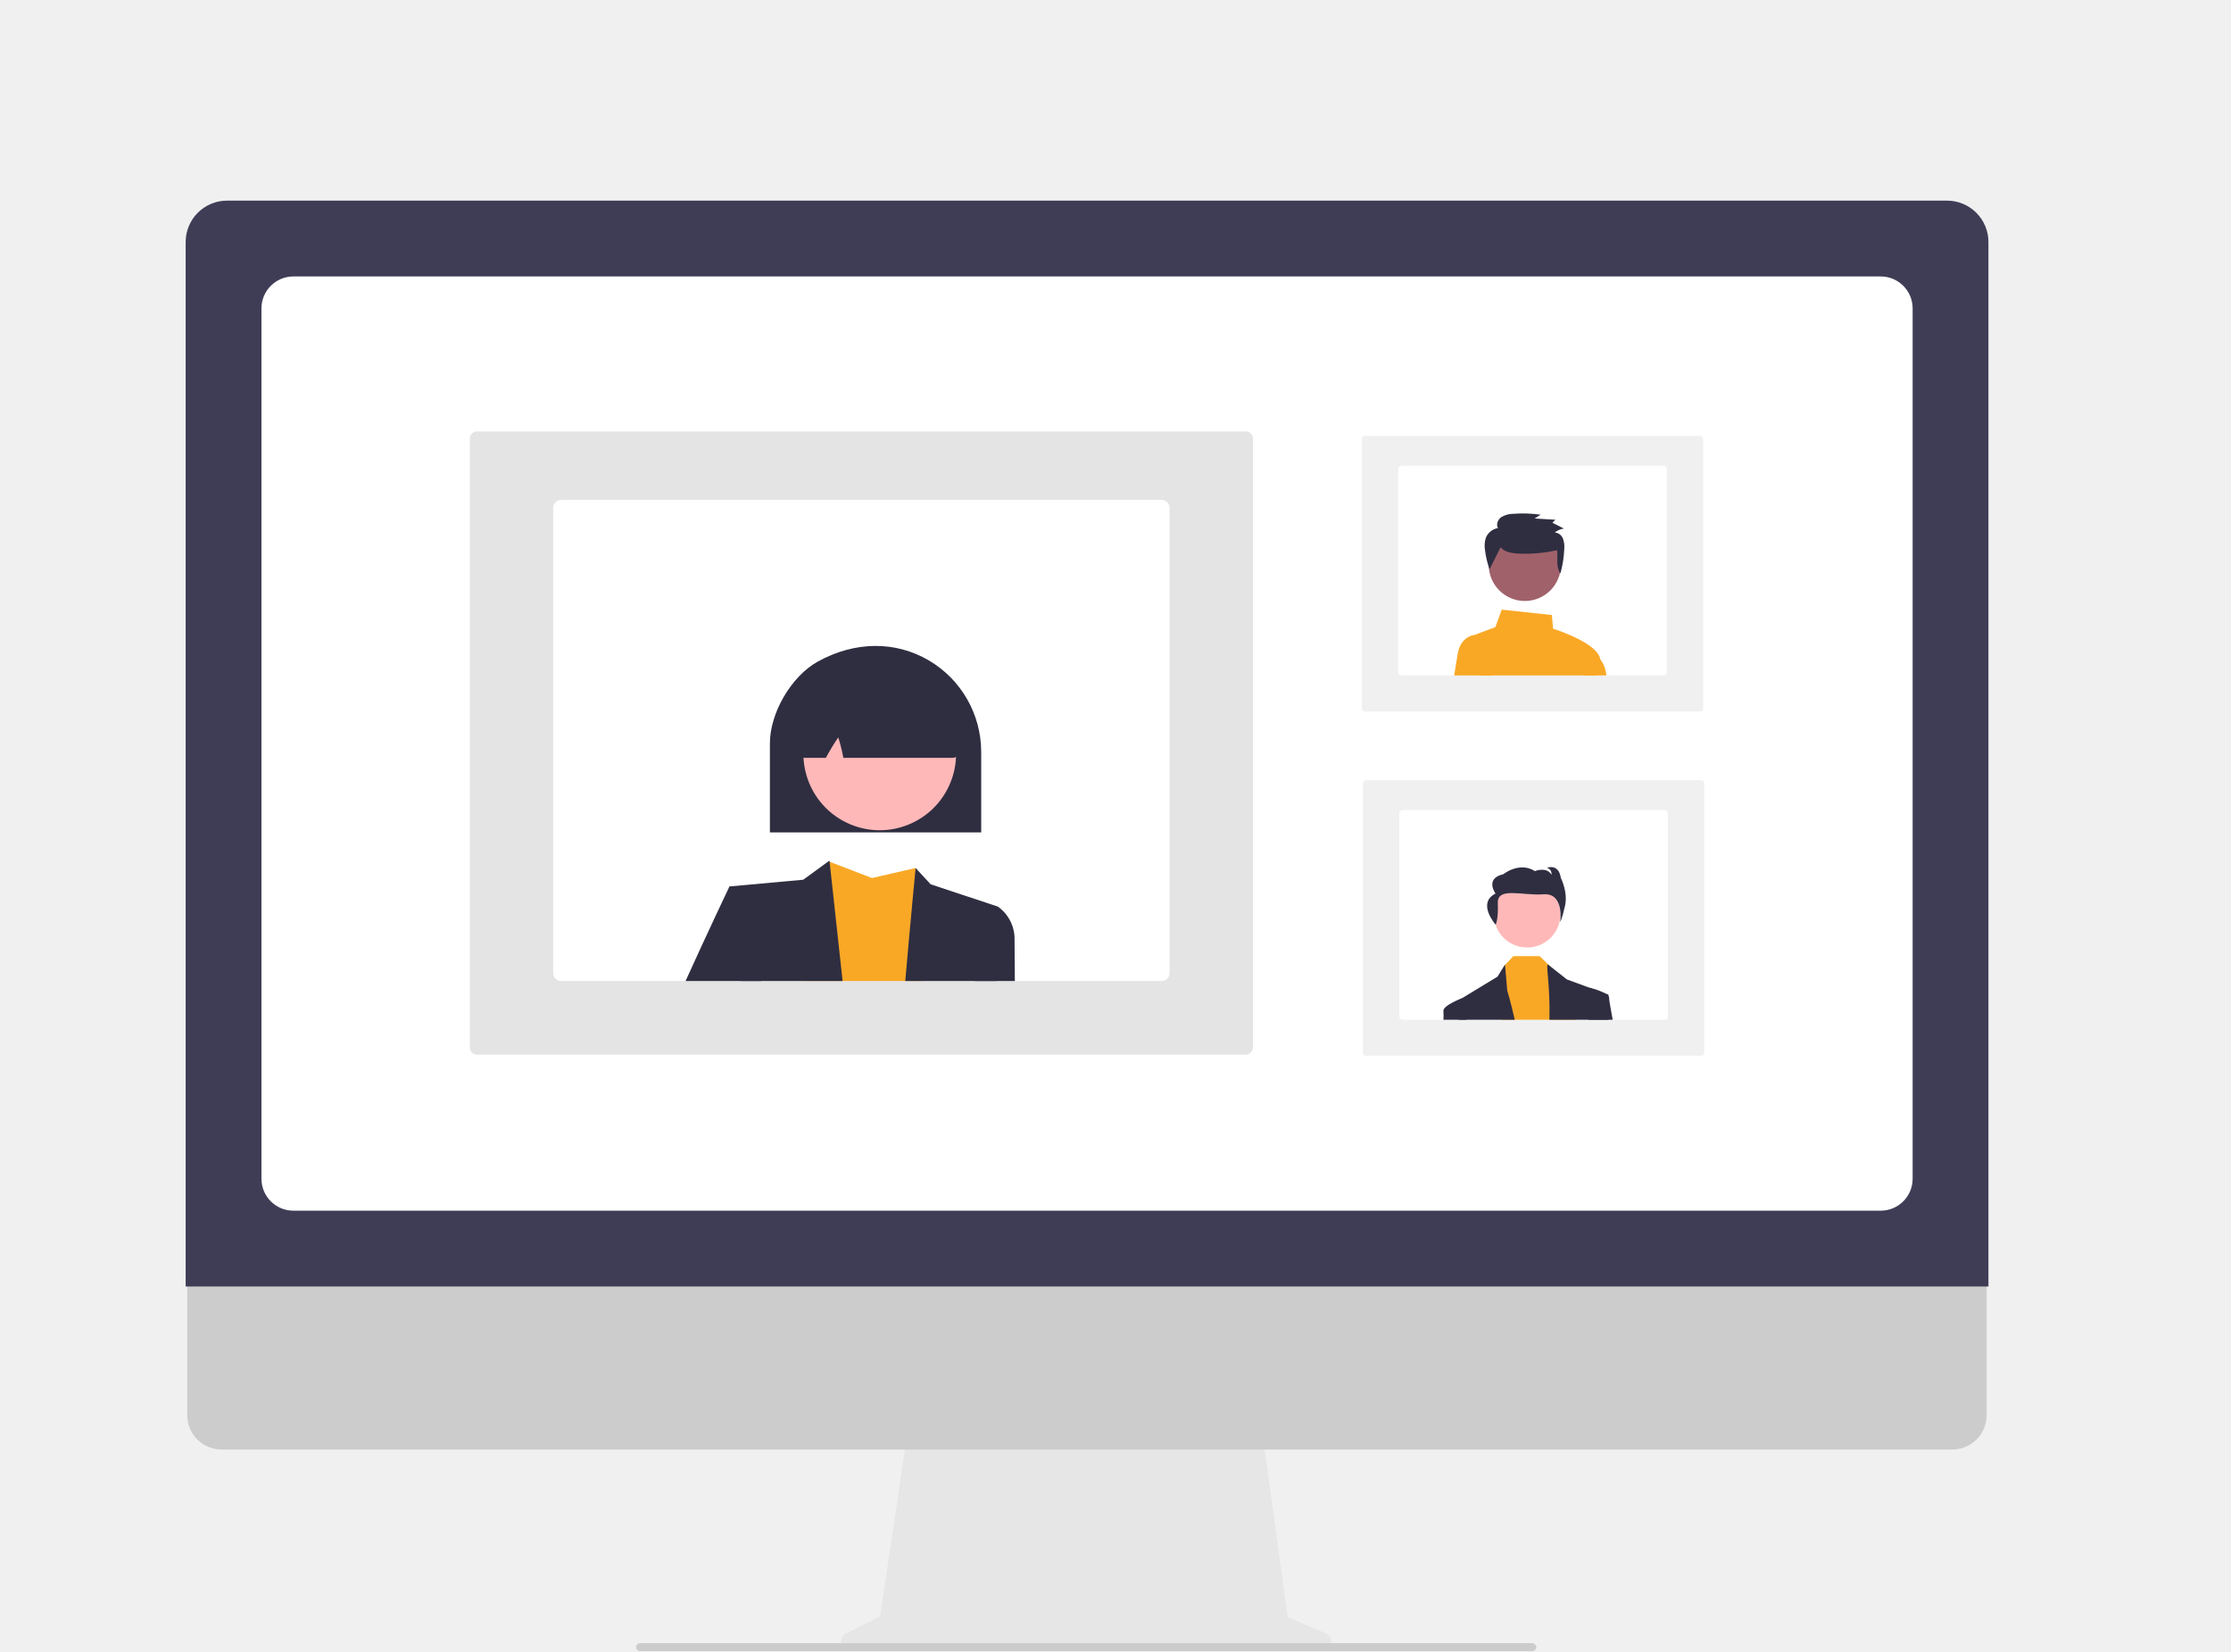
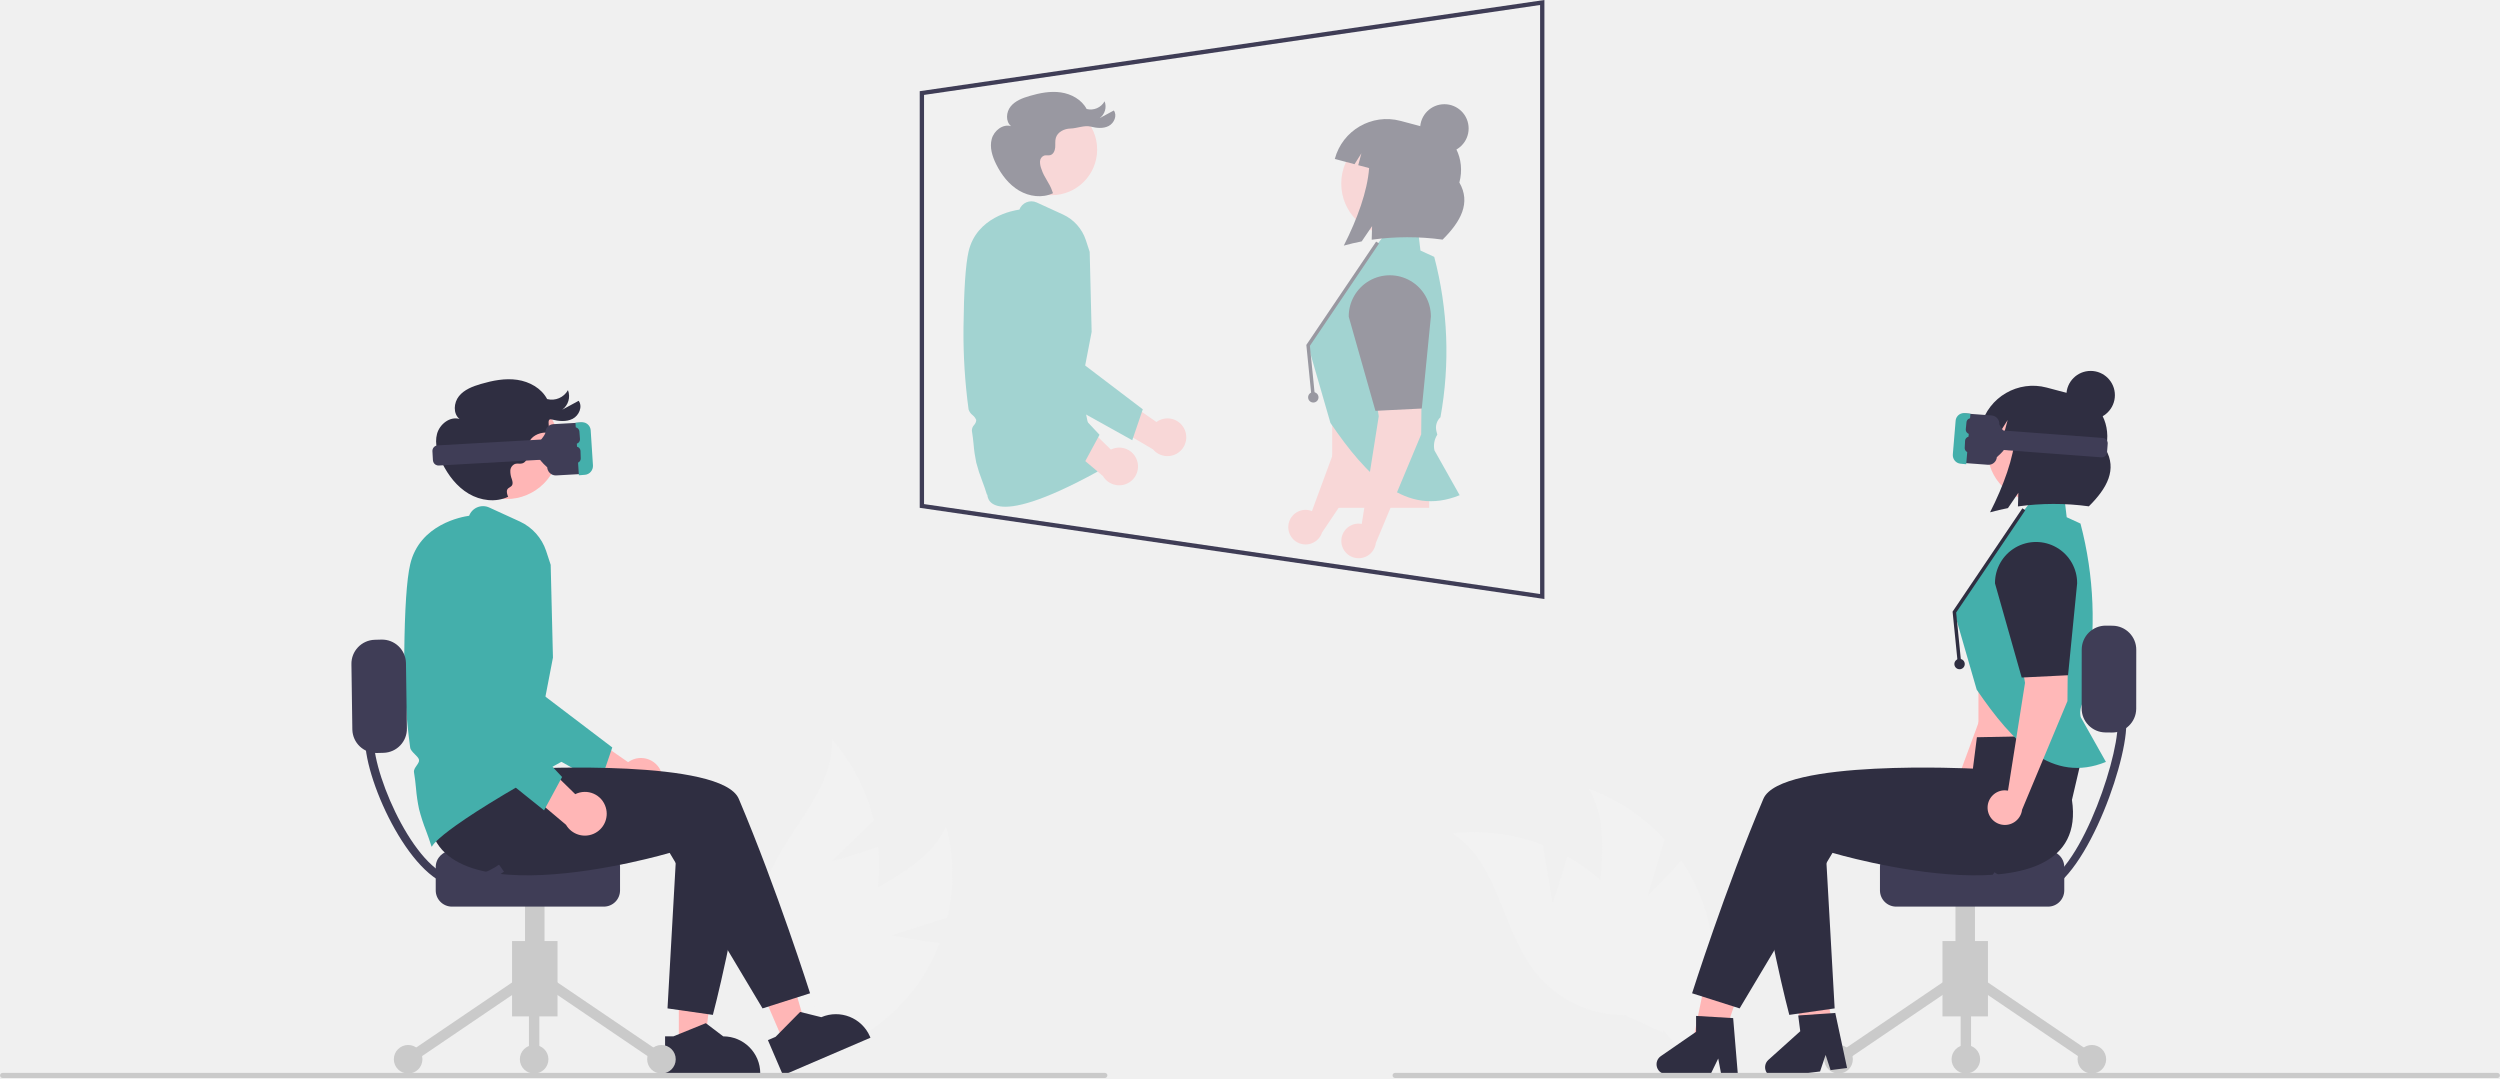
- <svg xmlns="http://www.w3.org/2000/svg" data-name="Layer 1" width="844" height="624.592" viewBox="0 0 844 624.592">
-   <circle cx="83" cy="83" r="83" fill="#f0f0f0" />
-   <circle cx="761" cy="269" r="83" fill="#f0f0f0" />
-   <path d="M679.716,755.575l-14.592-6.144-10.01-73.151H521.809l-10.85,72.853-13.055,6.527a3.1,3.1,0,0,0,1.387,5.873H678.513A3.1,3.1,0,0,0,679.716,755.575Z" transform="translate(-178 -137.7042)" fill="#e6e6e6" />
-   <path d="M916.607,686.012H261.778a12.973,12.973,0,0,1-12.944-12.973V580.699h680.718v92.34A12.974,12.974,0,0,1,916.607,686.012Z" transform="translate(-178 -137.7042)" fill="#ccc" />
-   <path d="M930.236,624.341h-682V229.24a15.657,15.657,0,0,1,15.64-15.639H914.596a15.657,15.657,0,0,1,15.64,15.639Z" transform="translate(-178 -137.7042)" fill="#3f3d56" />
-   <path d="M889.503,595.665H288.969a12.07,12.07,0,0,1-12.057-12.057V254.334a12.071,12.071,0,0,1,12.057-12.057H889.503a12.071,12.071,0,0,1,12.057,12.057V583.608A12.07,12.07,0,0,1,889.503,595.665Z" transform="translate(-178 -137.7042)" fill="#fff" />
-   <path d="M757.656,762.296l-337.448,0a1.567,1.567,0,0,1-1.539-1.134,1.529,1.529,0,0,1,1.477-1.919l337.385,0a1.615,1.615,0,0,1,1.616,1.194A1.528,1.528,0,0,1,757.656,762.296Z" transform="translate(-178 -137.7042)" fill="#ccc" />
-   <path d="M821.433,537.048H694.907a1.208,1.208,0,0,1-1.303-1.078V433.911a1.208,1.208,0,0,1,1.303-1.078H821.433a1.208,1.208,0,0,1,1.303,1.078v102.059A1.208,1.208,0,0,1,821.433,537.048Z" transform="translate(-178 -137.7042)" fill="#f0f0f0" />
-   <path d="M807.68,444.124H708.66a1.305,1.305,0,0,0-1.303,1.303v76.726a1.305,1.305,0,0,0,1.303,1.303h99.021a1.305,1.305,0,0,0,1.303-1.303V445.427A1.305,1.305,0,0,0,807.68,444.124Z" transform="translate(-178 -137.7042)" fill="#fff" />
-   <circle cx="577.724" cy="345.821" r="12.59" fill="#ffb8b8" />
-   <polygon points="596.144 385.752 568.23 385.752 569.142 365.23 569.359 365.002 572.492 361.692 582.46 361.692 586.155 365.271 586.453 365.56 594.32 373.1 596.144 385.752" fill="#f9a826" />
-   <path d="M751.03,523.457H729.912c-.052-4.633-.081-7.406-.081-7.406l1.222-.744.006-.003h.003l13.458-8.171,2.826-4.589.015.162.831,9.673S749.562,516.815,751.03,523.457Z" transform="translate(-178 -137.7042)" fill="#2f2e41" />
-   <path d="M786.524,523.457H764.155c.339-13.51-1.485-20.913-.547-20.913l.547.431,6.593,5.206,8.689,3.188h.006l5.99,2.198,1.051.385v.495C786.487,515.633,786.492,518.879,786.524,523.457Z" transform="translate(-178 -137.7042)" fill="#2f2e41" />
-   <path d="M743.813,487.465s1.07-1.879.821-8.154,9.308-2.726,17.293-3.325,6.295,10.477,6.295,10.477.576-.658,1.809-6.004-1.567-10.673-1.567-10.673c-.825-5.617-5.27-3.817-5.27-3.817a2.331,2.331,0,0,1,1.73,2.615c-1.812-3.177-6.257-1.377-6.257-1.377-5.928-3.72-11.937,1.179-11.937,1.179-7.162,1.625-2.962,7.321-2.962,7.321C736.566,479.347,743.813,487.465,743.813,487.465Z" transform="translate(-178 -137.7042)" fill="#2f2e41" />
-   <path d="M732.732,523.457h-8.677a26.163,26.163,0,0,0,.006-3.211c-.518-2.064,6.772-4.855,6.992-4.939l.006-.003h.003l1.39.747Z" transform="translate(-178 -137.7042)" fill="#2f2e41" />
-   <path d="M788.091,523.457h-9.115l-1.138-11.234,1.277-.932s.116.026.321.078h.006a25.003,25.003,0,0,1,5.99,2.198,3.711,3.711,0,0,1,1.051.88,1.085,1.085,0,0,1,.249.77C786.686,515.636,787.219,518.729,788.091,523.457Z" transform="translate(-178 -137.7042)" fill="#2f2e41" />
-   <path d="M821.021,406.83H694.495a1.208,1.208,0,0,1-1.303-1.078V303.656a1.208,1.208,0,0,1,1.303-1.078H821.021a1.208,1.208,0,0,1,1.303,1.078v102.095A1.208,1.208,0,0,1,821.021,406.83Z" transform="translate(-178 -137.7042)" fill="#f0f0f0" />
-   <path d="M807.268,313.869H708.248a1.305,1.305,0,0,0-1.303,1.303v76.726a1.305,1.305,0,0,0,1.303,1.303h99.021a1.305,1.305,0,0,0,1.303-1.303V315.172A1.305,1.305,0,0,0,807.268,313.869Z" transform="translate(-178 -137.7042)" fill="#fff" />
-   <path d="M782.131,393.202c.559-2.012.993-3.747,1.216-4.974a3.547,3.547,0,0,0,.02-1.147c-.834-5.933-15.895-10.947-17.827-11.567l-.466-5.165L746.116,368.307l-2.4,6.607-6.804,2.551a3.241,3.241,0,0,0-.698.359,3.369,3.369,0,0,0-1.387,3.593l2.898,11.784h44.406Z" transform="translate(-178 -137.7042)" fill="#f9a826" />
-   <path d="M742.83,393.202H728.119c.527-3.283.999-6.187,1.306-8.035,1.123-6.723,6.022-7.296,6.789-7.343.061-.006.098-.006.101-.006h3.095Z" transform="translate(-178 -137.7042)" fill="#f9a826" />
-   <path d="M782.131,393.202h3.567a11.608,11.608,0,0,0-2.331-6.121,7.312,7.312,0,0,0-2.551-2.122l-.269-.116-3.136,8.359Z" transform="translate(-178 -137.7042)" fill="#f9a826" />
-   <circle id="e3e8db5d-807d-4643-8c1f-aca9b0b4bfae" data-name="Ellipse 109" cx="576.855" cy="213.683" r="13.651" fill="#a0616a" />
-   <path id="b5b1c5aa-1c33-4801-a876-6607b8c48426-46" data-name="Path 696" d="M745.692,344.737c1.413,1.672,3.804,2.144,6.01,2.336a56.61,56.61,0,0,0,15.373-1.255c.314,3.028-.539,6.294,1.244,8.786a40.788,40.788,0,0,0,1.449-9.246,8.856,8.856,0,0,0-.512-3.96,3.642,3.642,0,0,0-3.103-2.287,7.776,7.776,0,0,1,3.469-1.482l-4.334-2.178,1.113-1.143-7.847-.48,2.273-1.444a49.284,49.284,0,0,0-10.329-.325,8.86,8.86,0,0,0-4.567,1.269c-1.295.927-2.044,2.768-1.24,4.128a5.994,5.994,0,0,0-4.568,3.625,9.676,9.676,0,0,0-.347,4.651,32.968,32.968,0,0,0,1.729,7.313" transform="translate(-178 -137.7042)" fill="#2f2e41" />
-   <path d="M355.736,534.193V303.332a2.759,2.759,0,0,1,2.989-2.439H648.999a2.759,2.759,0,0,1,2.989,2.439v230.861a2.759,2.759,0,0,1-2.989,2.439H358.725A2.759,2.759,0,0,1,355.736,534.193Z" transform="translate(-178 -137.7042)" fill="#e4e4e4" />
-   <path d="M387.287,329.789V505.812a2.994,2.994,0,0,0,2.989,2.989H617.447a2.994,2.994,0,0,0,2.989-2.989V329.789a2.994,2.994,0,0,0-2.989-2.989H390.277A2.994,2.994,0,0,0,387.287,329.789Z" transform="translate(-178 -137.7042)" fill="#fff" />
-   <path d="M481.51,508.802h45.72l-2.849-42.764-16.493,3.806L491.846,463.673l-.425-.159-.027-.013a.215.215,0,0,0-.013.04C491.128,464.556,486.093,484.716,481.51,508.802Z" transform="translate(-178 -137.7042)" fill="#f9a826" />
-   <polygon points="275.957 335.315 280.228 371.097 318.761 371.097 313.846 325.969 313.799 325.53 313.421 325.809 313.381 325.836 303.875 332.771 275.957 335.315" fill="#2f2e41" />
-   <path d="M520.468,508.802H554.975l.498-28.17-25.394-8.423-5.699-6.171S522.58,484.603,520.468,508.802Z" transform="translate(-178 -137.7042)" fill="#2f2e41" />
-   <path d="M437.345,508.802h28.596l-1.833-25.633-10.149-10.15S445.927,489.864,437.345,508.802Z" transform="translate(-178 -137.7042)" fill="#2f2e41" />
-   <path d="M546.838,508.802h15.085c-.066-8.21-.106-13.883-.106-15.483a14.952,14.952,0,0,0-6.344-12.687l-7.619,2.537Z" transform="translate(-178 -137.7042)" fill="#2f2e41" />
-   <path d="M549.191,452.581H469.258V418.891c0-11.546,8.134-25.427,18.133-30.944,14.033-7.742,29.375-7.878,42.091-.371a40.184,40.184,0,0,1,19.71,34.443Z" transform="translate(-178 -137.7042)" fill="#2f2e41" />
-   <circle cx="510.808" cy="422.879" r="28.871" transform="translate(-283.264 530.5467) rotate(-61.33675)" fill="#ffb8b8" />
-   <path d="M538.25,424.369h-41.189l-.098-.468a65.962,65.962,0,0,0-1.845-7.266,82.637,82.637,0,0,0-4.519,7.432l-.168.302H482.424a3.535,3.535,0,0,1-2.61-1.154c-.218-.24-.728-.801,1.382-26.547a3.556,3.556,0,0,1,2.016-2.877c18.073-8.437,36.387-8.214,54.438.667h.322l.113.448c3.561,27.402,3.049,27.994,2.83,28.247A3.525,3.525,0,0,1,538.25,424.369Z" transform="translate(-178 -137.7042)" fill="#2f2e41" />
+ <svg xmlns="http://www.w3.org/2000/svg" data-name="Layer 1" width="1157.307" height="499.034" viewBox="0 0 1157.307 499.034">
+   <path d="M434.023,633.429l25.93-8.225a87.77,87.77,0,0,0-.625-42.226c-10.417,23.163-40.98,28.837-58.394,47.325a52.794,52.794,0,0,0-13.505,43.722L381.974,692.531a88.466,88.466,0,0,0,64.385-36.624A85.453,85.453,0,0,0,456.371,636.951C445.313,635.844,434.023,633.429,434.023,633.429Z" transform="translate(-21.34638 -200.4831)" fill="#f2f2f2" />
+   <path d="M406.315,599.209l19.54-18.926a87.77,87.77,0,0,0-19.391-37.515c1.006,25.377-23.818,44.087-31.159,68.4a52.794,52.794,0,0,0,7.412,45.156l3.371,18.997A88.466,88.466,0,0,0,427.381,613.826a85.453,85.453,0,0,0,.508-21.432C417.498,596.335,406.315,599.209,406.315,599.209Z" transform="translate(-21.34638 -200.4831)" fill="#f2f2f2" />
+   <path d="M783.959,615.193l7.985-26.005a87.77,87.77,0,0,0-35.084-23.506c13.124,21.743.407,50.108,5.706,74.946a52.794,52.794,0,0,0,28.277,35.978l12.117,15.014a88.466,88.466,0,0,0,6.502-73.787,85.453,85.453,0,0,0-9.894-19.018C792.368,607.281,783.959,615.193,783.959,615.193Z" transform="translate(-21.34638 -200.4831)" fill="#f2f2f2" />
+   <path d="M740.053,618.515,735.603,591.679a87.77,87.77,0,0,0-41.885-5.392c21.444,13.608,22.711,44.667,38.532,64.535a52.794,52.794,0,0,0,41.355,19.591l17.541,8.034a88.466,88.466,0,0,0-27.088-68.942,85.453,85.453,0,0,0-17.337-12.609C744.051,607.683,740.053,618.515,740.053,618.515Z" transform="translate(-21.34638 -200.4831)" fill="#f2f2f2" />
+   <path d="M627.297,436.651a8.037,8.037,0,0,1,1.381.413l17.461-47.373,1.632-48.627a12.092,12.092,0,0,1,24.108-.879l0,0a95.396,95.396,0,0,1-1.455,29.54l-6.661,32.058-30.413,45.217a8.016,8.016,0,1,1-6.053-10.35Z" transform="translate(-21.34638 -200.4831)" fill="#ffb8b8" />
+   <path d="M666.37,390.112l-21.261-3.144-3.612-45.176a19.017,19.017,0,1,1,37.301,7.424Z" transform="translate(-21.34638 -200.4831)" fill="#2f2e41" />
+   <rect x="638.041" y="390.667" width="44.903" height="44.903" transform="translate(1299.638 625.7551) rotate(-180)" fill="#ffb8b8" />
+   <path d="M655.681,317.7l9.038-11.618,12.893-.559,1.287,10.927,6.388,2.946a171.329,171.329,0,0,1,2.886,74.227l0,0v0a6.609,6.609,0,0,0-1.88,6.42l.414,1.651-.038.06a9.672,9.672,0,0,0-1.284,7.22h0l11.679,20.752c-24.801,10.108-42.982-8.742-59.825-33.445l-10.424-36.083Z" transform="translate(-21.34638 -200.4831)" fill="#44afab" />
+   <polygon points="607.163 184.018 604.729 159.675 637.044 111.838 638.373 112.735 606.383 160.092 608.759 183.859 607.163 184.018" fill="#2f2e41" />
+   <circle cx="607.961" cy="183.939" r="2.406" fill="#2f2e41" />
+   <circle cx="644.727" cy="84.969" r="23.838" fill="#ffb8b8" />
+   <path d="M669.671,256.44l2.892.77.982.261,11.006,2.93c9.755,2.597,15.296,13.599,12.374,24.574,5.394,9.351.72,18.023-7.774,26.437a119.656,119.656,0,0,0-32.82.039l.19-6.301-4.819,7.082q-4.126.798-8.279,1.944c6.292-12.391,10.93-25.189,11.721-35.879l-5.04-1.342,1.468-5.516-3.179,5.06-9.137-2.432,0,0A24.857,24.857,0,0,1,669.671,256.44Z" transform="translate(-21.34638 -200.4831)" fill="#2f2e41" />
+   <circle cx="668.64" cy="59.465" r="11.226" fill="#2f2e41" />
+   <path d="M650.292,442.871a8.038,8.038,0,0,1,1.435.135l7.878-49.87-7.892-48.01a12.092,12.092,0,0,1,23.473-5.568v0a95.396,95.396,0,0,1,4.339,29.256l-.275,32.742L658.249,451.84a8.016,8.016,0,1,1-7.957-8.969Z" transform="translate(-21.34638 -200.4831)" fill="#ffb8b8" />
+   <path d="M679.529,389.601l-21.465,1.067-12.361-43.602a19.017,19.017,0,1,1,38.033,0Z" transform="translate(-21.34638 -200.4831)" fill="#2f2e41" />
+   <path d="M569.59,399.029a8.668,8.668,0,0,0-12.902-3.194l-25.322-17.541L531,394.297l24.102,14.204a8.715,8.715,0,0,0,14.488-9.472Z" transform="translate(-21.34638 -200.4831)" fill="#ffb6b6" />
+   <path d="M545.495,404.281l-48.712-27.119-.013-.237c-.026-.454-2.559-45.493-1.564-55.105a25.586,25.586,0,0,1,7.125-15.454l.106-.098.144-.014a12.984,12.984,0,0,1,13.538,8.968,91.968,91.968,0,0,1,3.093,42.075l-1.285,8.005,32.444,24.658Z" transform="translate(-21.34638 -200.4831)" fill="#44afab" />
+   <circle cx="486.768" cy="69.23" r="21.126" fill="#ffb6b6" />
+   <path d="M508.814,289.922c-4.939,2.37-11.019,1.567-15.734-1.221s-8.186-7.336-10.611-12.248c-1.776-3.598-3.067-7.718-2.038-11.596s5.132-7.128,8.976-5.979c-2.634-2.121-2.327-6.494-.199-9.122s5.486-3.891,8.73-4.843c4.709-1.382,9.656-2.358,14.513-1.651s9.637,3.336,11.922,7.679a7.403,7.403,0,0,0,8.317-3.572,6.707,6.707,0,0,1-2.306,7.824l6.577-3.568c1.677,2.324.153,5.869-2.392,7.185s-5.622.965-8.4.262-6.397.853-9.262.91-5.964,1.556-6.785,4.302c-.43,1.438-.179,2.982-.306,4.478s-.843,3.155-2.293,3.544c-.916.246-1.918-.08-2.826.193a3.032,3.032,0,0,0-1.911,2.714,8.901,8.901,0,0,0,.631,3.445c1.434,4.419,3.729,6.252,5.163,10.671" transform="translate(-21.34638 -200.4831)" fill="#2f2e41" />
+   <path d="M478.406,429.519l-.012-.001-.167-.028-.048-.162c-.607-2.043-1.38-4.134-2.128-6.156a74.233,74.233,0,0,1-2.783-8.58,65.711,65.711,0,0,1-1.23-8.446c-.209-2.061-.424-4.192-.791-6.29a3.853,3.853,0,0,1,1.051-2.667,3.532,3.532,0,0,0,.966-2.245,5.341,5.341,0,0,0-1.689-2.284,5.504,5.504,0,0,1-1.853-2.628,261.761,261.761,0,0,1-2.359-37.708c.175-17.447.964-29.339,2.343-35.346,3.711-16.153,20.853-19.101,23.537-19.464a5.925,5.925,0,0,1,8.014-3.305l12.18,5.576a19.83,19.83,0,0,1,10.543,11.775l1.809,5.516.906,37.03-5.023,26.076L529.5,418.768C477.197,447.484,478.575,429.519,478.406,429.519Z" transform="translate(-21.34638 -200.4831)" fill="#44afab" />
+   <path d="M547.781,413.912a8.668,8.668,0,0,0-12.187-5.306l-22.033-21.528-3.036,15.717,21.389,18.033a8.715,8.715,0,0,0,15.867-6.917Z" transform="translate(-21.34638 -200.4831)" fill="#ffb6b6" />
+   <path d="M523.147,415.063l-43.493-34.881.026-.236c.05-.451,5.083-45.28,7.67-54.591a25.586,25.586,0,0,1,9.608-14.045l.121-.078.144.011a12.984,12.984,0,0,1,11.848,11.105,91.968,91.968,0,0,1-3.985,42L502.482,372.024,530.347,401.759Z" transform="translate(-21.34638 -200.4831)" fill="#44afab" />
+   <path d="M327.078,557.015a10.056,10.056,0,0,0-14.967-3.706l-29.375-20.349-.424,18.565L310.272,568.003a10.11,10.11,0,0,0,16.806-10.988Z" transform="translate(-21.34638 -200.4831)" fill="#ffb6b6" />
+   <path d="M299.127,563.108l-56.509-31.46-.016-.275c-.03-.526-2.968-52.774-1.815-63.925a29.681,29.681,0,0,1,8.266-17.928l.124-.113.167-.016a15.062,15.062,0,0,1,15.705,10.404,106.688,106.688,0,0,1,3.588,48.809l-1.491,9.286,37.637,28.605Z" transform="translate(-21.34638 -200.4831)" fill="#44afab" />
+   <polygon points="363.145 483.213 374.015 478.544 361.18 434.396 345.137 441.287 363.145 483.213" fill="#ffb6b6" />
+   <path d="M376.828,681.983l3.534-1.518,11.388-11.537,9.805,2.434.001-0a17.151,17.151,0,0,1,22.526,8.99l.22.512-40.485,17.389Z" transform="translate(-21.34638 -200.4831)" fill="#2f2e41" />
+   <polygon points="314.246 484.351 326.076 484.35 331.704 438.72 314.244 438.72 314.246 484.351" fill="#ffb6b6" />
+   <path d="M329.226,680.236l3.846-0,15.017-6.107,8.048,6.106h.001a17.151,17.151,0,0,1,17.15,17.15v.557l-44.062.002Z" transform="translate(-21.34638 -200.4831)" fill="#2f2e41" />
+   <rect x="237.043" y="435.636" width="21.047" height="34.878" fill="#cacaca" />
+   <rect x="299.882" y="643.181" width="4.811" height="61.045" transform="translate(-446.2676 345.0736) rotate(-55.84051)" fill="#cacaca" />
+   <rect x="205.016" y="671.298" width="61.045" height="4.811" transform="translate(-358.996 48.00218) rotate(-34.15969)" fill="#cacaca" />
+   <circle cx="306.198" cy="490.359" r="6.615" fill="#cacaca" />
+   <circle cx="247.266" cy="490.359" r="6.615" fill="#cacaca" />
+   <circle cx="188.935" cy="490.359" r="6.615" fill="#cacaca" />
+   <rect x="244.861" y="456.082" width="4.811" height="34.277" fill="#cacaca" />
+   <rect x="243.057" y="404.968" width="9.02" height="46.304" fill="#cacaca" />
+   <path d="M223.055,612.667V601.843A7.525,7.525,0,0,1,230.572,594.326h70.29a7.525,7.525,0,0,1,7.517,7.517v10.824a7.525,7.525,0,0,1-7.517,7.517H230.572A7.525,7.525,0,0,1,223.055,612.667Z" transform="translate(-21.34638 -200.4831)" fill="#3f3d56" />
+   <path d="M532.825,699.517H22.531a1.191,1.191,0,0,1,0-2.381h510.294a1.191,1.191,0,0,1,0,2.381Z" transform="translate(-21.34638 -200.4831)" fill="#cacaca" />
+   <path d="M213.5,540.768l51,1,1.851,14.527s89.149-4.527,97,14c17.679,41.719,33,90,33,90l-22,7-43-72s-119.851,35.473-110.851-24.527Z" transform="translate(-21.34638 -200.4831)" fill="#2f2e41" />
+   <path d="M367.775,583.173c-5.233,45.007-16.424,87.121-16.424,87.121l-21-3,4.783-84.872" transform="translate(-21.34638 -200.4831)" fill="#2f2e41" />
+   <circle cx="234.417" cy="206.518" r="24.507" fill="#ffb6b6" />
+   <path d="M256.574,430.445c-5.73,2.749-12.782,1.818-18.253-1.417s-9.496-8.51-12.31-14.208c-2.06-4.173-3.557-8.953-2.364-13.452s5.953-8.268,10.413-6.936c-3.055-2.46-2.699-7.533-.23-10.582s6.364-4.514,10.128-5.619c5.462-1.603,11.202-2.735,16.835-1.915s11.18,3.87,13.831,8.908a8.587,8.587,0,0,0,9.648-4.144,7.78,7.78,0,0,1-2.675,9.077l7.63-4.139c1.945,2.696.178,6.808-2.775,8.335s-6.522,1.12-9.744.304.58,5.99-2.744,6.055-6.919,1.805-7.871,4.99c-.498,1.668-.208,3.46-.355,5.195s-.978,3.66-2.66,4.112c-1.062.286-2.225-.093-3.278.224a3.517,3.517,0,0,0-2.217,3.149,10.326,10.326,0,0,0,.732,3.996c1.663,5.127-3.674,2.253-2.011,7.38" transform="translate(-21.34638 -200.4831)" fill="#2f2e41" />
+   <path d="M221.3,592.385l-.014-.002-.194-.033-.056-.188c-.705-2.37-1.601-4.796-2.468-7.142a86.118,86.118,0,0,1-3.229-9.953,76.229,76.229,0,0,1-1.427-9.797c-.242-2.391-.492-4.863-.917-7.297-.189-1.081.527-2.104,1.219-3.094.642-.918,1.248-1.784,1.121-2.604-.13-.838-1.06-1.759-1.959-2.65-.986-.976-2.005-1.986-2.149-3.048a303.655,303.655,0,0,1-2.736-43.744c.203-20.239,1.118-34.035,2.718-41.004,4.304-18.738,24.191-22.158,27.304-22.58a6.874,6.874,0,0,1,9.296-3.834l14.13,6.468a23.004,23.004,0,0,1,12.231,13.66l2.099,6.399,1.051,42.957-5.827,30.25,11.384,17.077C222.203,585.538,221.495,592.385,221.3,592.385Z" transform="translate(-21.34638 -200.4831)" fill="#44afab" />
+   <path d="M926.464,560.117a8.037,8.037,0,0,1,1.381.413l17.461-47.373,1.632-48.627a12.092,12.092,0,0,1,24.108-.879l0,0a95.396,95.396,0,0,1-1.455,29.54l-6.661,32.058-30.413,45.217a8.016,8.016,0,1,1-6.053-10.35Z" transform="translate(-21.34638 -200.4831)" fill="#ffb8b8" />
+   <path d="M965.537,513.578l-21.261-3.144-3.612-45.176a19.017,19.017,0,1,1,37.301,7.424Z" transform="translate(-21.34638 -200.4831)" fill="#2f2e41" />
+   <rect x="937.207" y="514.134" width="44.903" height="44.903" transform="translate(1897.972 872.6872) rotate(-180)" fill="#ffb8b8" />
+   <polygon points="809.373 445.894 792.224 440.124 782.674 486.804 794.294 490.713 809.373 445.894" fill="#ffb6b6" />
+   <polygon points="839.786 437.013 822.178 441.177 838.737 485.853 850.668 483.031 839.786 437.013" fill="#ffb6b6" />
+   <rect x="899.217" y="435.636" width="21.047" height="34.878" fill="#cacaca" />
+   <rect x="867.19" y="671.298" width="61.045" height="4.811" transform="translate(-244.7548 419.8097) rotate(-34.15949)" fill="#cacaca" />
+   <rect x="962.056" y="643.181" width="4.811" height="61.045" transform="translate(-155.9049 893.0038) rotate(-55.84031)" fill="#cacaca" />
+   <circle cx="851.109" cy="490.359" r="6.615" fill="#cacaca" />
+   <circle cx="910.041" cy="490.359" r="6.615" fill="#cacaca" />
+   <circle cx="968.372" cy="490.359" r="6.615" fill="#cacaca" />
+   <rect x="907.636" y="456.082" width="4.811" height="34.277" fill="#cacaca" />
+   <rect x="905.23" y="404.968" width="9.02" height="46.304" fill="#cacaca" />
+   <path d="M969.428,620.184H899.138a7.525,7.525,0,0,1-7.517-7.517V601.843a7.525,7.525,0,0,1,7.517-7.517H969.428a7.525,7.525,0,0,1,7.517,7.517v10.824A7.525,7.525,0,0,1,969.428,620.184Z" transform="translate(-21.34638 -200.4831)" fill="#3f3d56" />
+   <path d="M980.5,570.768c9,60-110.851,24.527-110.851,24.527l-43,72-22-7s15.321-48.281,33-90c7.851-18.527,97-14,97-14l1.851-14.527,51-1Z" transform="translate(-21.34638 -200.4831)" fill="#2f2e41" />
+   <path d="M865.866,582.423l4.783,84.872-21,3s-11.191-42.114-16.424-87.121" transform="translate(-21.34638 -200.4831)" fill="#2f2e41" />
+   <path d="M954.848,441.166l9.038-11.618,12.893-.559,1.287,10.927,6.388,2.946a171.329,171.329,0,0,1,2.886,74.227l0,0v0a6.609,6.609,0,0,0-1.88,6.42l.414,1.651-.038.06a9.672,9.672,0,0,0-1.284,7.22h0l11.679,20.752c-24.801,10.108-42.982-8.742-59.825-33.445l-10.424-36.083Z" transform="translate(-21.34638 -200.4831)" fill="#44afab" />
+   <polygon points="906.33 307.484 903.896 283.141 936.211 235.304 937.54 236.201 905.549 283.558 907.926 307.325 906.33 307.484" fill="#2f2e41" />
+   <circle cx="907.128" cy="307.405" r="2.406" fill="#2f2e41" />
+   <circle cx="943.894" cy="208.435" r="23.838" fill="#ffb8b8" />
+   <path d="M968.838,379.906l2.892.77.982.261,11.006,2.93c9.755,2.597,15.296,13.599,12.374,24.574,5.394,9.351.72,18.023-7.774,26.437a119.655,119.655,0,0,0-32.82.039l.19-6.301-4.819,7.082q-4.126.798-8.279,1.944c6.292-12.391,10.93-25.189,11.721-35.879l-5.04-1.342,1.468-5.516-3.179,5.06-9.137-2.432,0,0A24.857,24.857,0,0,1,968.838,379.906Z" transform="translate(-21.34638 -200.4831)" fill="#2f2e41" />
+   <circle cx="967.807" cy="182.931" r="11.226" fill="#2f2e41" />
+   <path d="M949.459,566.337a8.038,8.038,0,0,1,1.435.135l7.878-49.87-7.892-48.01a12.092,12.092,0,0,1,23.473-5.568v0a95.396,95.396,0,0,1,4.339,29.256l-.275,32.742L957.416,575.306a8.016,8.016,0,1,1-7.957-8.969Z" transform="translate(-21.34638 -200.4831)" fill="#ffb8b8" />
+   <path d="M978.696,513.067l-21.465,1.067-12.361-43.602a19.017,19.017,0,1,1,38.033,0Z" transform="translate(-21.34638 -200.4831)" fill="#2f2e41" />
+   <path d="M825.83,697.768h-7.705l-1.375-7.275-3.523,7.275H792.79a4.594,4.594,0,0,1-2.61-8.374L806.5,678.122v-7.355l17.166,1.025Z" transform="translate(-21.34638 -200.4831)" fill="#2f2e41" />
+   <path d="M876.399,694.884l-7.642.983-2.293-7.04-2.565,7.665-20.269,2.608a4.594,4.594,0,0,1-3.658-7.973L854.72,677.866l-.939-7.294,17.156-1.175Z" transform="translate(-21.34638 -200.4831)" fill="#2f2e41" />
+   <path d="M665.988,698.33a1.191,1.191,0,0,1,1.187-1.195h510.294a1.191,1.191,0,0,1,0,2.381h-510.294A1.191,1.191,0,0,1,665.988,698.33Z" transform="translate(-21.34638 -200.4831)" fill="#cacaca" />
+   <path d="M941.611,415.64l-11.908-.893a3.848,3.848,0,0,1-3.546-4.12l1.137-15.17a3.848,3.848,0,0,1,4.121-3.546l11.908.893.001,0a3.843,3.843,0,0,1,3.545,4.12c1.779,4.329,8.445,7.012-1.137,15.17a3.843,3.843,0,0,1-4.121,3.546Z" transform="translate(-21.34638 -200.4831)" fill="#3f3d56" />
+   <path d="M930.813,391.732l2.692.267-1.954,23.395-2.693-.267a3.845,3.845,0,0,1-2.615-1.418,4.022,4.022,0,0,1-.891-2.888l1.298-15.542a3.865,3.865,0,0,1,3.019-3.486A3.74,3.74,0,0,1,930.813,391.732Z" transform="translate(-21.34638 -200.4831)" fill="#44afab" />
+   <path d="M994.082,412.191l-53.765-4.029a2.488,2.488,0,0,1-2.293-2.664l.301-4.014 0-.001a2.486,2.486,0,0,1,2.665-2.292l53.765,4.029h0a2.486,2.486,0,0,1,2.293,2.664l-.301,4.014a2.485,2.485,0,0,1-2.665,2.293Z" transform="translate(-21.34638 -200.4831)" fill="#3f3d56" />
+   <path d="M933.189,401.409l-0.0 0a2.048,2.048,0,0,1-1.833-2.237l.323-3.255.003-.026a2.045,2.045,0,0,1,4.067.429l-.323,3.255a2.044,2.044,0,0,1-2.236,1.834Z" transform="translate(-21.34638 -200.4831)" fill="#3f3d56" />
+   <path d="M932.793,409.942l-0,0a2.045,2.045,0,0,1-1.936-2.148l.17-3.267a2.045,2.045,0,0,1,4.084.213l-.17,3.267a2.041,2.041,0,0,1-2.148,1.936Z" transform="translate(-21.34638 -200.4831)" fill="#3f3d56" />
+   <path d="M999.03,539.583l-3.068-.035a11.107,11.107,0,0,1-10.967-11.219l.025-27.258a11.107,11.107,0,0,1,11.219-10.967l3.068.035a11.107,11.107,0,0,1,10.967,11.219l-.025,27.258A11.107,11.107,0,0,1,999.03,539.583Z" transform="translate(-21.34638 -200.4831)" fill="#3f3d56" />
+   <path d="M942.335,607.542l2.307-3.268a33.004,33.004,0,0,0,19,6.02c18.227.002,38.005-56.3,38.008-74.527h4c-.023,20.425-21.575,78.504-42,78.527A36.763,36.763,0,0,1,942.335,607.542Z" transform="translate(-21.34638 -200.4831)" fill="#3f3d56" />
+   <path d="M301.778,574.28a10.056,10.056,0,0,0-14.137-6.156l-25.56-24.973-3.522,18.233,24.812,20.92a10.11,10.11,0,0,0,18.407-8.024Z" transform="translate(-21.34638 -200.4831)" fill="#ffb6b6" />
+   <path d="M273.201,575.615l-50.455-40.464.031-.274c.058-.524,5.896-52.528,8.898-63.329a29.681,29.681,0,0,1,11.146-16.294l.141-.091.167.012a15.062,15.062,0,0,1,13.745,12.883,106.688,106.688,0,0,1-4.622,48.722l-3.023,8.906,32.325,34.494Z" transform="translate(-21.34638 -200.4831)" fill="#44afab" />
+   <path d="M184.455,538.271,184.029,508.04a11.107,11.107,0,0,1,10.792-11.388l3.067-.082a11.107,11.107,0,0,1,11.388,10.792l.427,30.231a11.107,11.107,0,0,1-10.792,11.388l-3.067.083A11.107,11.107,0,0,1,184.455,538.271Z" transform="translate(-21.34638 -200.4831)" fill="#3f3d56" />
+   <path d="M233.351,610.768c-20.425-.023-42.977-47.575-43-68h4c.002,18.227,20.78,64.002,39.008,64a33.004,33.004,0,0,0,19-6.02l2.307,3.268A36.763,36.763,0,0,1,233.351,610.768Z" transform="translate(-21.34638 -200.4831)" fill="#3f3d56" />
+   <path d="M277.691,420.459a3.998,3.998,0,0,1-3.025-3.649c-9.789-8.65-2.819-11.307-.89-15.767a3.99,3.99,0,0,1,3.758-4.208l.001,0,12.376-.699a3.994,3.994,0,0,1,4.209,3.759l.89,15.767a3.995,3.995,0,0,1-3.759,4.208l-12.376.699A3.98,3.98,0,0,1,277.691,420.459Z" transform="translate(-21.34638 -200.4831)" fill="#3f3d56" />
+   <path d="M291.724,396.046a4.012,4.012,0,0,1,3.066,3.675l1.051,16.156a4.175,4.175,0,0,1-.98,2.981,3.992,3.992,0,0,1-2.741,1.422l-2.8.225-1.582-24.32,2.799-.226A3.882,3.882,0,0,1,291.724,396.046Z" transform="translate(-21.34638 -200.4831)" fill="#44afab" />
+   <path d="M223.714,415.915a2.584,2.584,0,0,1-1.956-2.359l-.236-4.172a2.58,2.58,0,0,1,2.431-2.721h0L279.833,403.507a2.58,2.58,0,0,1,2.722,2.43l0.0.001.236,4.171a2.583,2.583,0,0,1-2.431,2.722l-55.88,3.156A2.566,2.566,0,0,1,223.714,415.915Z" transform="translate(-21.34638 -200.4831)" fill="#3f3d56" />
+   <path d="M287.207,405.903a2.126,2.126,0,0,1-1.606-1.891l-.273-3.385a2.123,2.123,0,1,1,4.229-.368l.002.027.273,3.385a2.126,2.126,0,0,1-1.945,2.287l-0-0A2.116,2.116,0,0,1,287.207,405.903Z" transform="translate(-21.34638 -200.4831)" fill="#3f3d56" />
+   <path d="M287.549,414.761a2.125,2.125,0,0,1-1.607-1.989l-.114-3.394a2.123,2.123,0,0,1,4.243-.143l.114,3.394a2.123,2.123,0,0,1-2.05,2.193l-0,0A2.133,2.133,0,0,1,287.549,414.761Z" transform="translate(-21.34638 -200.4831)" fill="#3f3d56" />
+   <path id="f2de2510-d869-4726-96f2-631808817dc6-127" data-name="af4baad4-c88d-44ba-bf25-f9ac1002d243" d="M448.108,243.557l287.178-41.917v274.979l-287.178-41.916Z" transform="translate(-21.34638 -200.4831)" fill="#f2f2f2" opacity="0.54" />
+   <path d="M736.287,477.775l-289.179-42.207V242.692l289.179-42.209ZM449.108,433.838,734.287,475.462V202.797l-285.179,41.625Z" transform="translate(-21.34638 -200.4831)" fill="#3f3d56" />
</svg>
